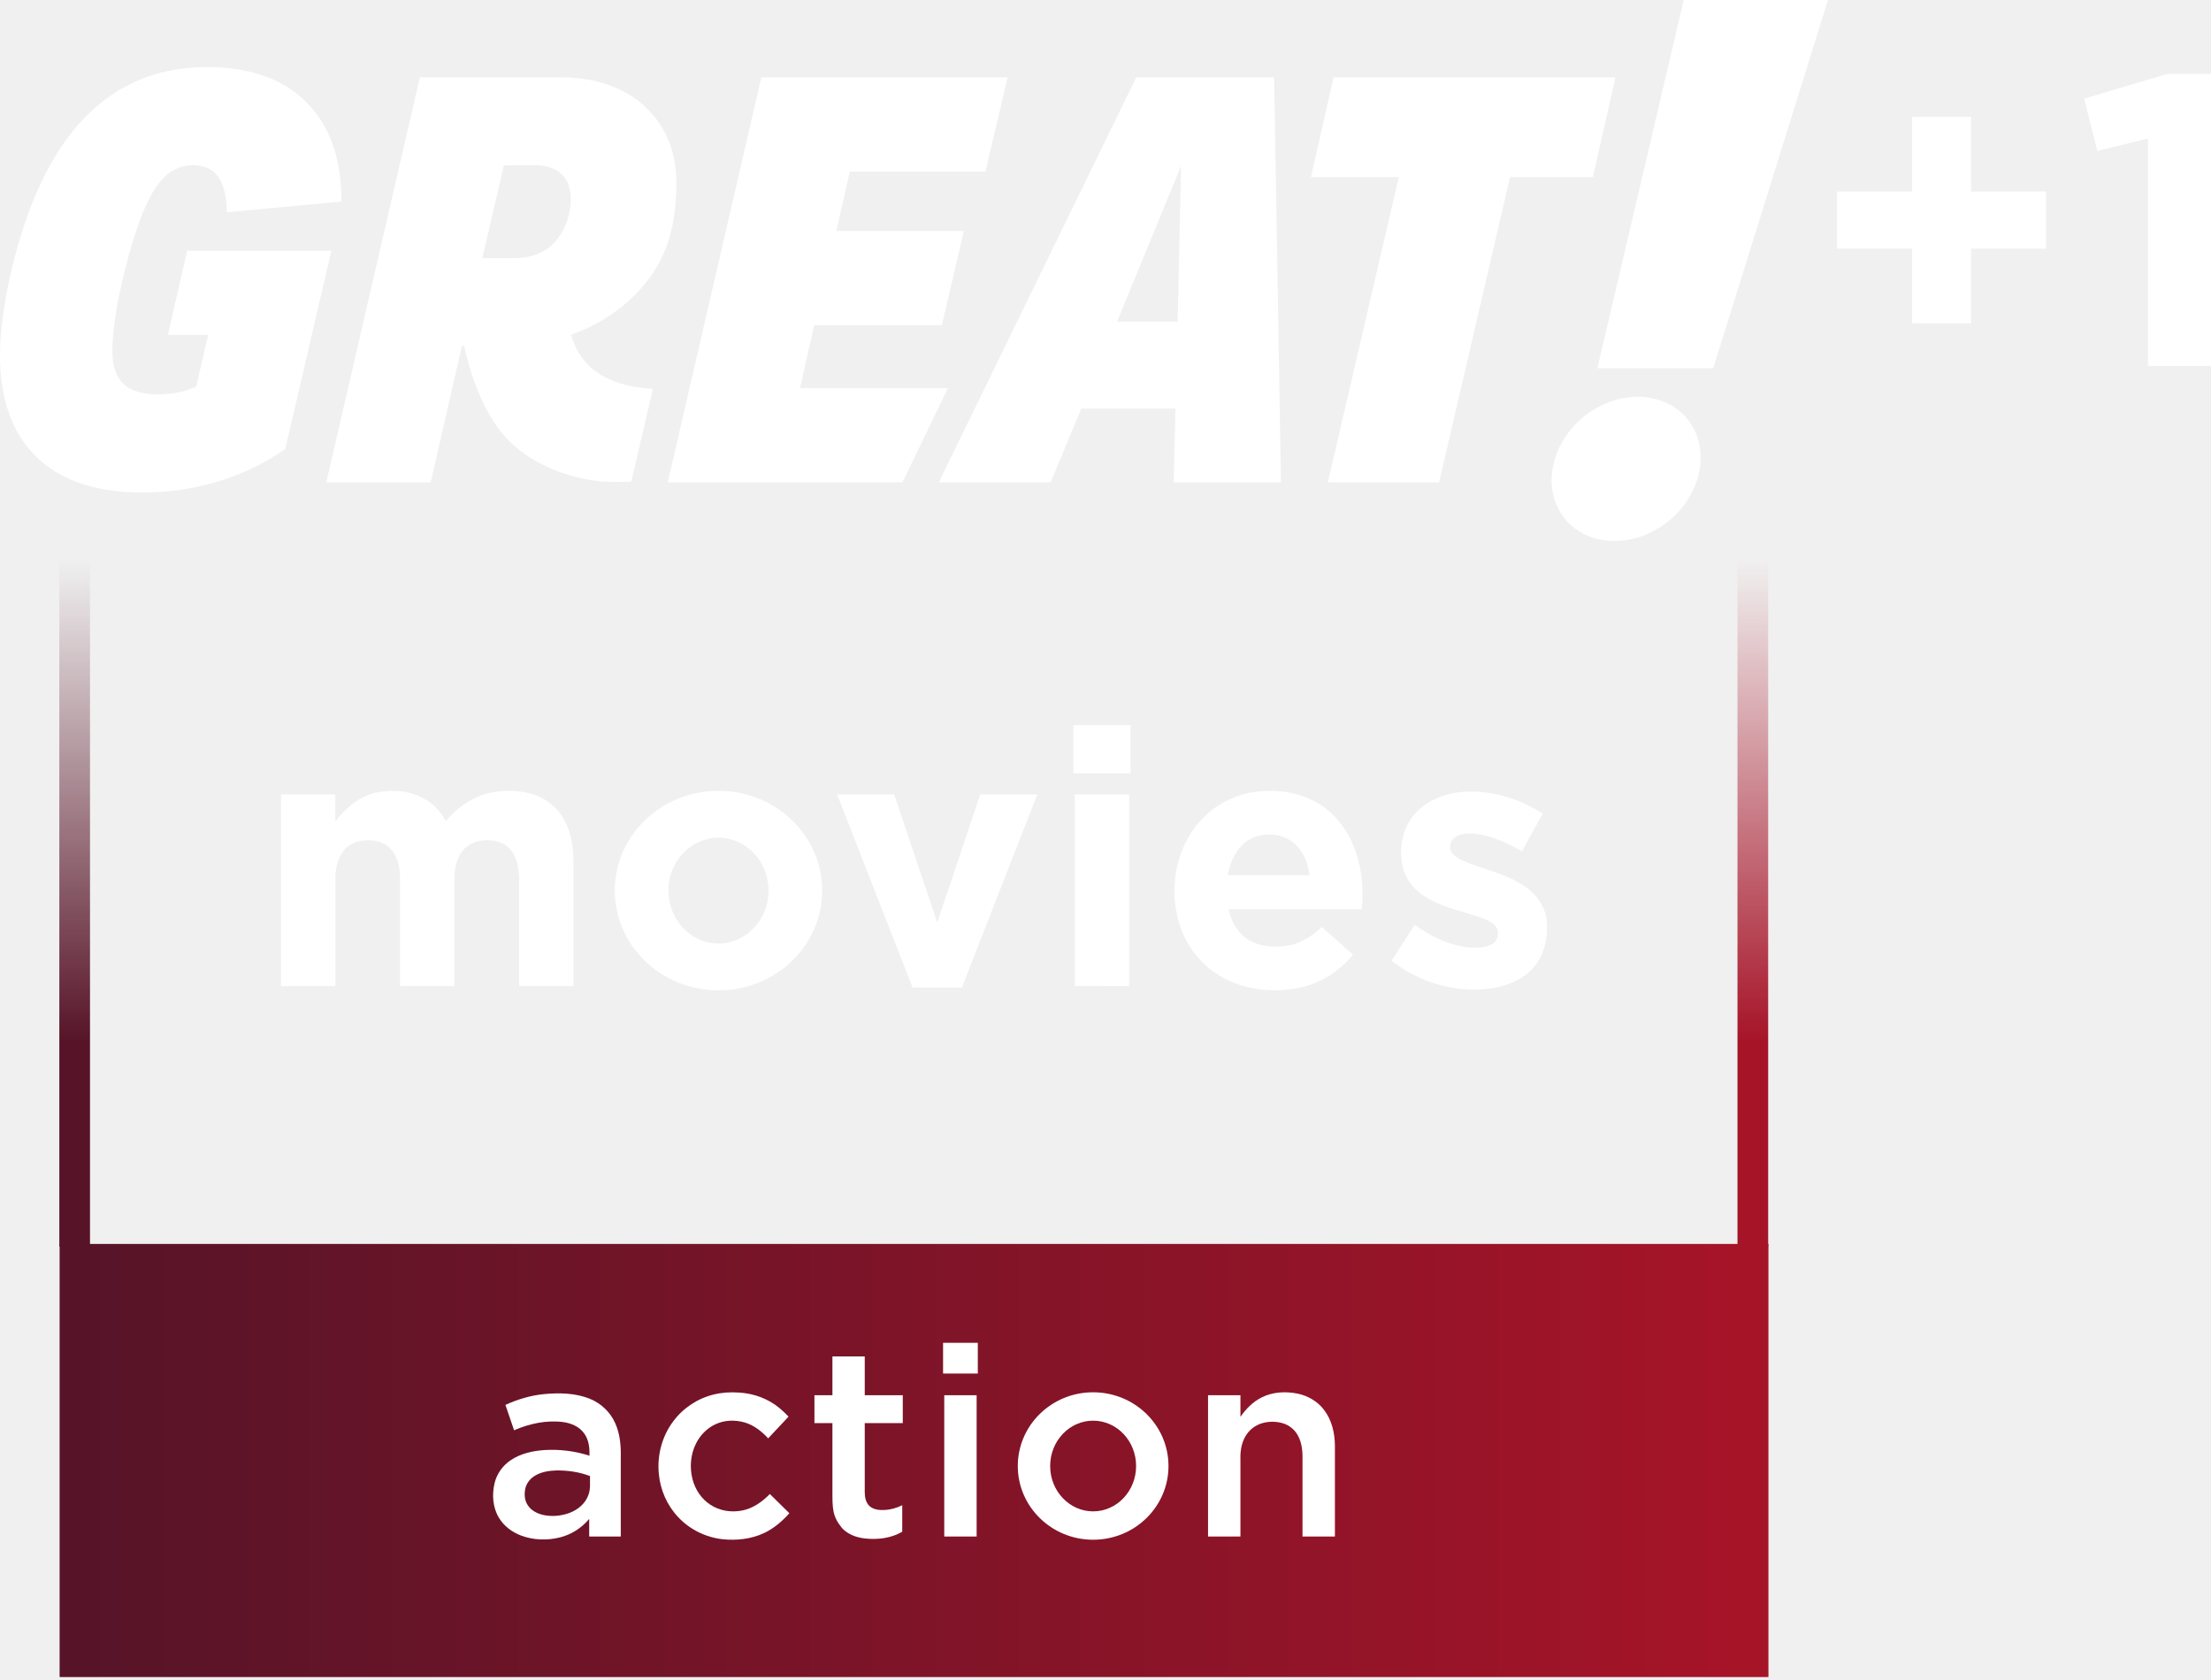
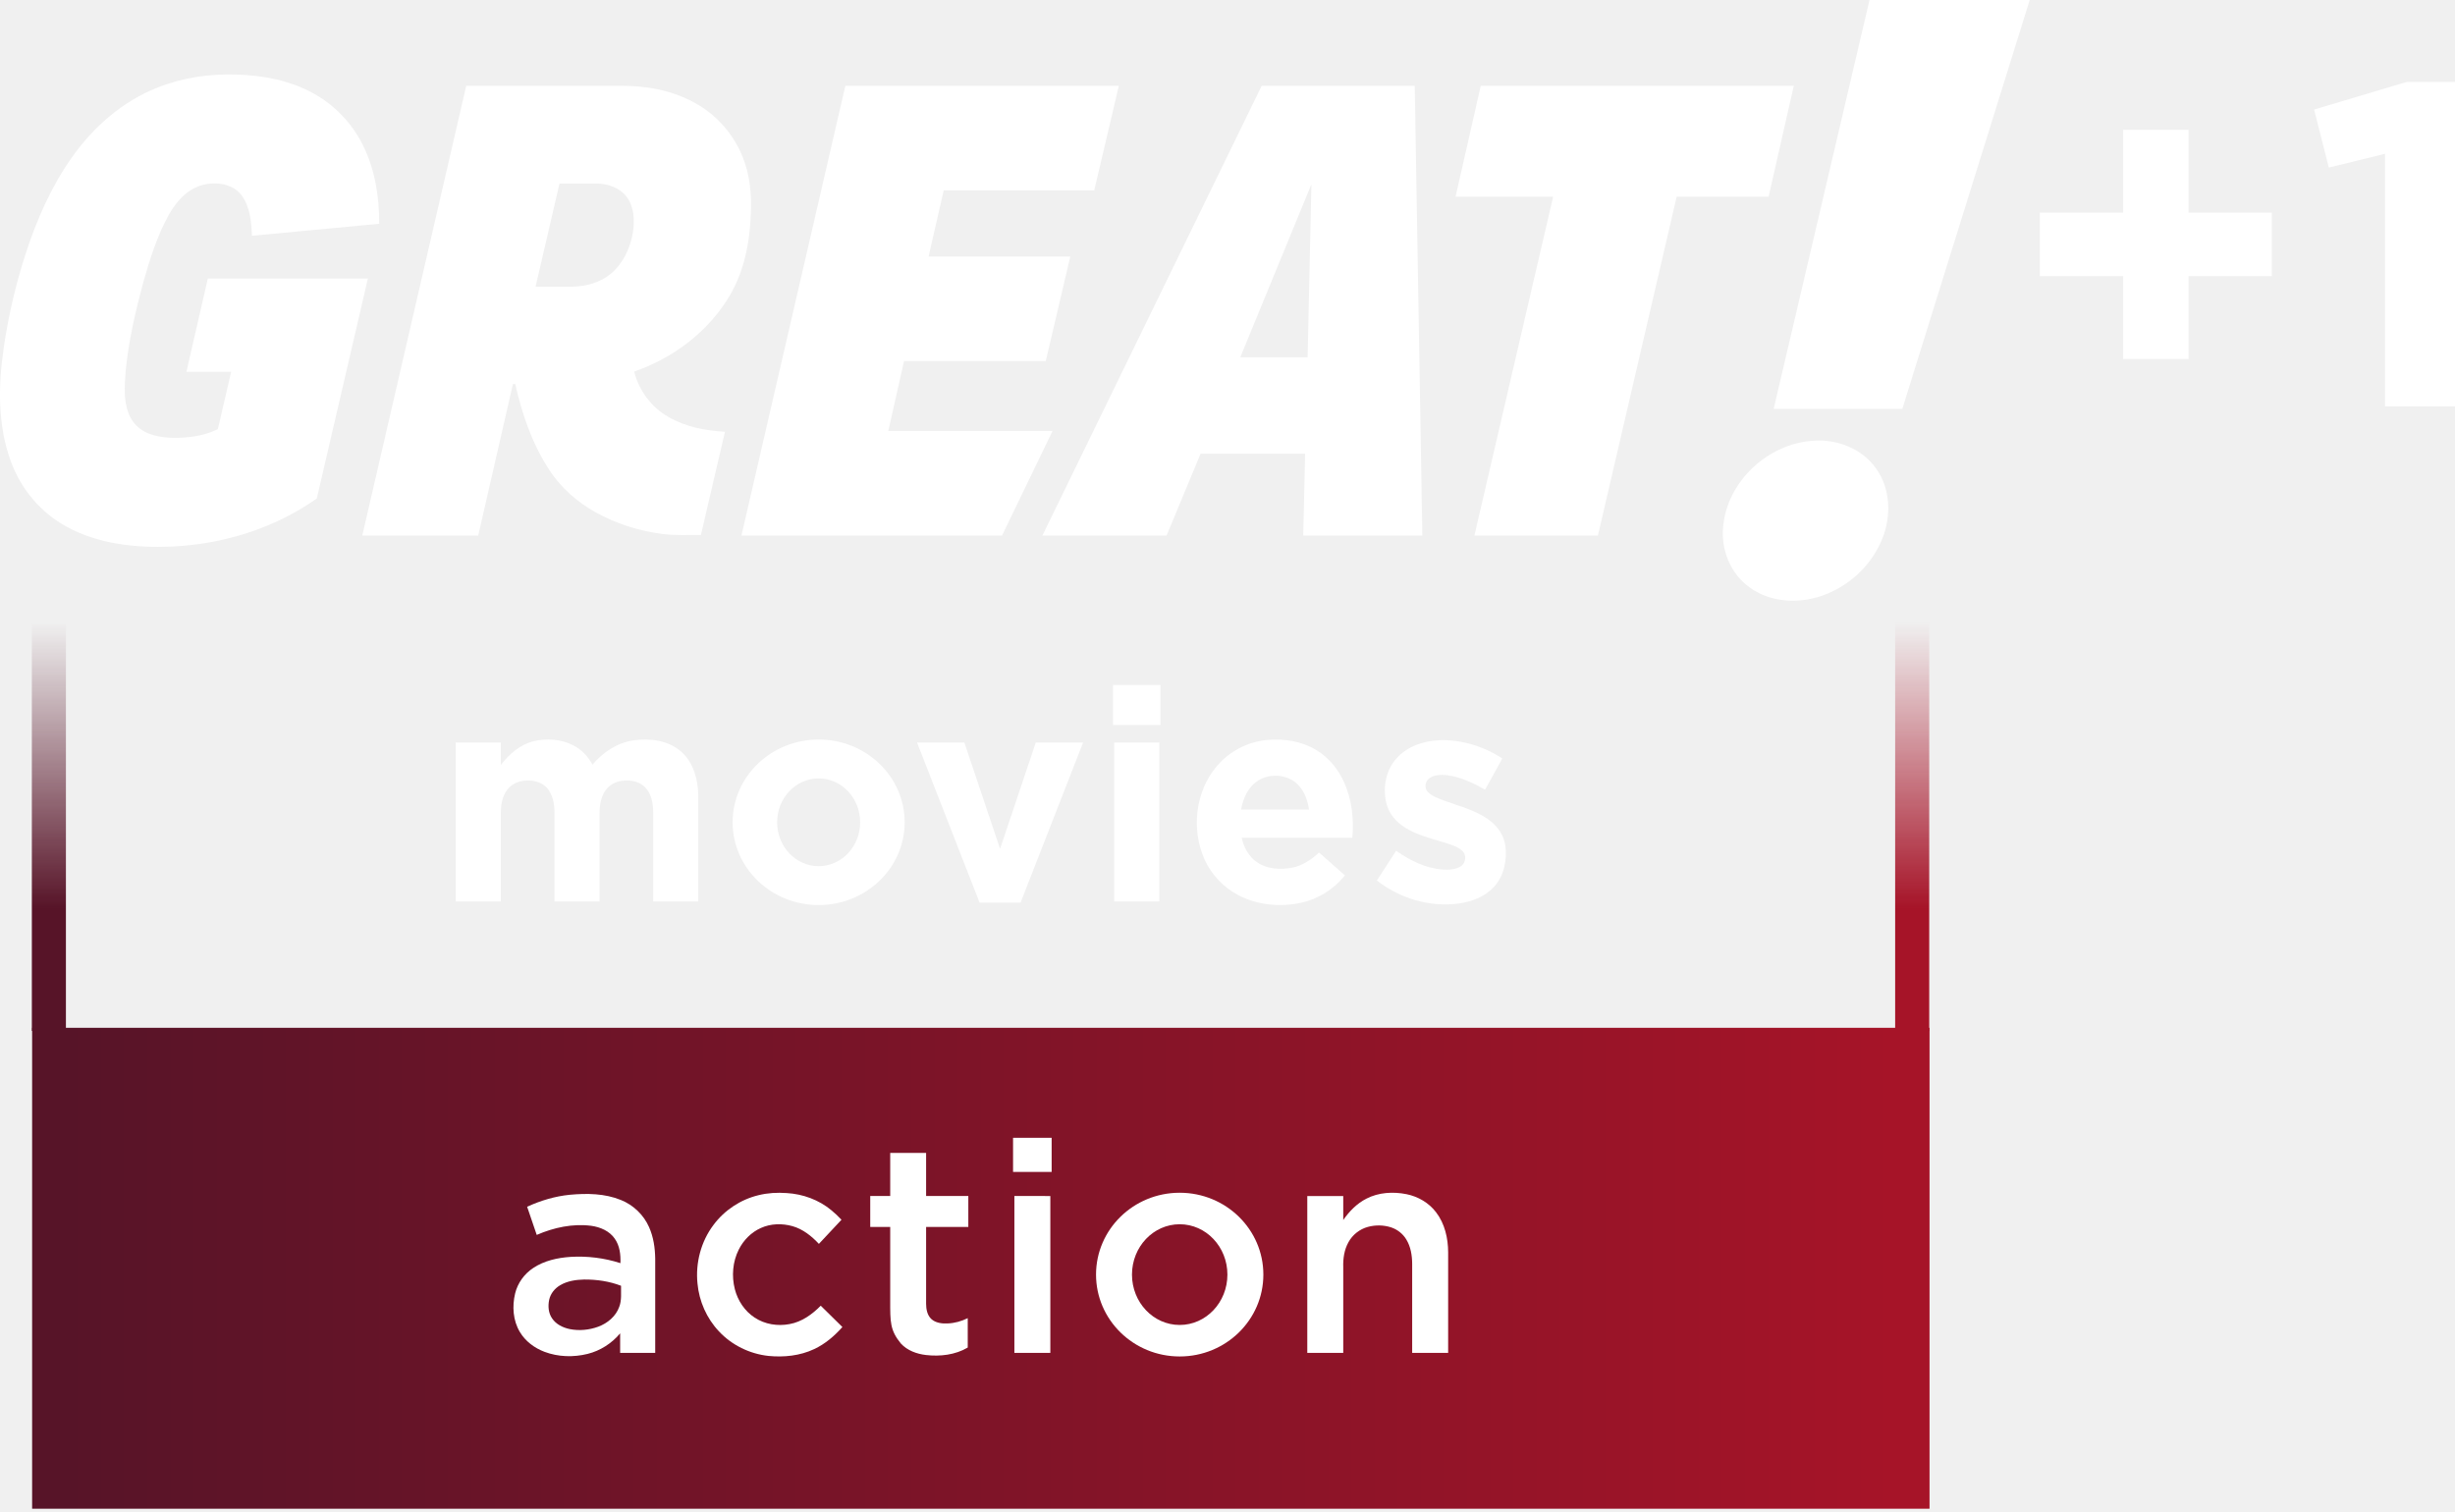
- <svg xmlns="http://www.w3.org/2000/svg" width="3490.9" height="2652.6" version="1.1" viewBox="0 0 923.63 701.82">
+ <svg xmlns="http://www.w3.org/2000/svg" width="3490.9" height="2150.2" version="1.1" viewBox="0 0 923.63 568.9">
  <defs>
-     <linearGradient id="linearGradient1022" x1="137.21" x2="469.36" y1="1111.2" y2="1111.2" gradientUnits="userSpaceOnUse">
+     <linearGradient id="linearGradient1022-4-8" x1="137.21" x2="315.34" y1="1122.5" y2="1122.5" gradientUnits="userSpaceOnUse">
+       <stop stop-color="#a61428" offset="0" />
+       <stop stop-color="#a61428" offset=".3" />
+       <stop stop-color="#a61428" stop-opacity="0" offset="1" />
+     </linearGradient>
+     <linearGradient id="linearGradient1022-9" x1="137.21" x2="315.34" y1="1111.2" y2="1111.2" gradientUnits="userSpaceOnUse">
      <stop stop-color="#571428" offset="0" />
      <stop stop-color="#571428" offset=".3" />
      <stop stop-color="#571428" stop-opacity="0" offset="1" />
    </linearGradient>
-     <linearGradient id="linearGradient1024" x1="122.36" x2="469.36" y1="1116.9" y2="1116.9" gradientUnits="userSpaceOnUse">
+     <linearGradient id="linearGradient959" x1="128.59" x2="463.13" y1="1111.2" y2="1111.2" gradientUnits="userSpaceOnUse">
+       <stop stop-color="#571428" offset="0" />
+       <stop stop-color="#a61428" offset="1" />
+     </linearGradient>
+     <linearGradient id="linearGradient961" x1="122.36" x2="469.36" y1="1116.9" y2="1116.9" gradientUnits="userSpaceOnUse">
      <stop stop-color="#0a087e" offset="0" />
      <stop stop-color="#4fb3fb" offset="1" />
    </linearGradient>
-     <linearGradient id="linearGradient1022-4" x1="137.21" x2="469.36" y1="1122.5" y2="1122.5" gradientUnits="userSpaceOnUse">
-       <stop stop-color="#a61428" offset="0" />
-       <stop stop-color="#a61428" offset=".3" />
-       <stop stop-color="#a61428" stop-opacity="0" offset="1" />
-     </linearGradient>
-     <linearGradient id="linearGradient910" x1="128.59" x2="463.13" y1="1111.2" y2="1111.2" gradientUnits="userSpaceOnUse">
-       <stop stop-color="#571428" offset="0" />
-       <stop stop-color="#a61428" offset="1" />
-     </linearGradient>
  </defs>
  <g transform="translate(-146.34 236.66)">
-     <g transform="matrix(0 -.86299 1.1369 0 -391.16 402.59)" fill="url(#linearGradient1024)">
-       <path d="m137.21 1111.2v11.273h332.15v-11.273z" color="#000000" color-rendering="auto" dominant-baseline="auto" fill="url(#linearGradient1022-4)" image-rendering="auto" shape-rendering="auto" solid-color="#000000" stop-color="#000000" style="font-feature-settings:normal;font-variant-alternates:normal;font-variant-caps:normal;font-variant-east-asian:normal;font-variant-ligatures:normal;font-variant-numeric:normal;font-variant-position:normal;font-variation-settings:normal;inline-size:0;isolation:auto;mix-blend-mode:normal;paint-order:stroke markers fill;shape-margin:0;shape-padding:0;text-decoration-color:#000000;text-decoration-line:none;text-decoration-style:solid;text-indent:0;text-orientation:mixed;text-transform:none;white-space:normal" />
-     </g>
    <g transform="matrix(.52936 0 0 .52936 131.25 -255.73)" fill="#fff">
      <path d="m1357.2 36.01h113.86l-90.56 290.68h-91.42z" />
      <path d="m140.36 98.31c17.91-7.2 37.41-9.92 56.65-9.27 18.54 0.55 37.37 4.13 53.78 13.11 15.38 8.33 28.01 21.55 35.73 37.23 8.57 17.2 11.51 36.65 11.52 55.71l-90.45 8.51c-0.44-9.87-1.33-20.5-7.36-28.73-6.33-8.4-18.27-9.85-27.86-7.34-10.75 2.86-18.59 11.73-23.84 21.11-8.36 15-13.48 31.53-18.18 47.97-5.6 20.83-10.53 41.96-12.56 63.48-0.73 9.94-1.58 20.37 2.13 29.87 2.39 6.42 7.6 11.62 13.96 14.11 9.25 3.7 19.49 3.6 29.25 2.64 6.98-0.74 13.83-2.61 20.19-5.6 3.23-13.58 6.3-27.205 9.45-40.795h-31.77l15.22-66.305h113.76l-36.32 156.36c-30.1 21.23-66.63 32.58-103.3 34.18-25.44 1.04-52.01-1.72-74.64-14.2-18.34-9.97-32.53-26.95-39.57-46.55-9.43-25.77-8.93-53.97-4.96-80.77 3.31-22.72 8.53-45.17 15.67-66.99 7.76-23.86 17.97-47.15 32.46-67.73 15.23-21.81 36.12-40.16 61.04-50z" />
      <path d="m470 97.015c18.39-0.1 37.18 3.425 53.26 12.675 14.95 8.41 26.8 22.08 33.11 38.02 5.15 12.72 6.4 26.65 5.74 40.26-0.66 20.38-4.73 41.18-15.37 58.84-15.12 25.2-39.91 43.82-67.54 53.33 3.44 13.45 12.24 25.46 24.39 32.28 12.14 7.09 26.29 9.72 40.16 10.53l-17.09 73.32c-9.25-0.08-18.55 0.51-27.75-0.73-16.47-2.13-32.6-7.27-47.11-15.37-13.12-7.3-24.7-17.5-32.91-30.11-12.11-18.44-19.38-39.62-24.17-61.03h-1.676l-24.654 107.67h-82.4l73.87-319.68zm-43.84 69.45-17.02 73.35h25.94c9.79-0.19 19.88-2.815 27.53-9.175 8.76-7.3 13.85-18.27 15.72-29.36 1.25-8.52 1-18.11-4.41-25.27-4.87-6.53-13.24-9.345-21.13-9.545z" />
      <path d="m629.32 97.015h194.35l-17.48 74.36h-106.98l-10.74 46.97h100.71l-17.44 74.34h-100.72l-11.19 49.66h116.74l-35.89 74.352h-185.22z" />
      <path d="m1034 97.015 5.38 319.68h-84.65l1.33-58.188h-74.26l-24.19 58.188h-88.25l155.83-319.68zm-123.99 192.94h47.85l2.68-122.95z" />
      <path d="m1080.9 97.015h222.49l-17.91 78.825h-65.33l-55.98 240.86h-87.78l55.96-240.86h-69.36z" />
      <path d="m1316.3 349.38c17.17-1.6 35.52 5.3 45.56 19.7 10.26 14.13 10.89 33.44 4.62 49.34-7 18.15-22.07 32.82-40.09 39.97-17.37 7.01-38.62 6.57-54.15-4.64-13.85-9.66-20.93-27.27-19-43.89 3.05-31.74 31.57-58.09 63.06-60.48z" />
    </g>
    <g transform="matrix(.26411 0 0 .26411 899.35 -210.77)" fill="#fff">
      <path d="m445.31 58.05 131.79-39.285h68.9v462.23h-99.7v-359.92l-80.02 19.65z" />
      <path transform="scale(.75)" d="m231.04 273.24h-158.2v120.68h158.2l-3e-5 157.41h124.25v-157.41h158.2v-120.68h-158.2v-157.4h-124.25z" stroke-width="1.333" />
    </g>
-     <g transform="matrix(0 -.86299 1.1369 0 -1092.2 402.59)" fill="url(#linearGradient1024)">
-       <path d="m137.21 1111.2v11.273h332.15v-11.273z" color="#000000" color-rendering="auto" dominant-baseline="auto" fill="url(#linearGradient1022)" image-rendering="auto" shape-rendering="auto" solid-color="#000000" stop-color="#000000" style="font-feature-settings:normal;font-variant-alternates:normal;font-variant-caps:normal;font-variant-east-asian:normal;font-variant-ligatures:normal;font-variant-numeric:normal;font-variant-position:normal;font-variation-settings:normal;inline-size:0;isolation:auto;mix-blend-mode:normal;paint-order:stroke markers fill;shape-margin:0;shape-padding:0;text-decoration-color:#000000;text-decoration-line:none;text-decoration-style:solid;text-indent:0;text-orientation:mixed;text-transform:none;white-space:normal" />
+     <g transform="matrix(0 -.86299 1.1369 0 -403.98 269.68)" fill="url(#linearGradient961)">
+       <path d="m137.21 1111.2v11.273h178.13v-11.273z" color="#000000" color-rendering="auto" dominant-baseline="auto" fill="url(#linearGradient1022-4-8)" image-rendering="auto" shape-rendering="auto" solid-color="#000000" stop-color="#000000" style="font-feature-settings:normal;font-variant-alternates:normal;font-variant-caps:normal;font-variant-east-asian:normal;font-variant-ligatures:normal;font-variant-numeric:normal;font-variant-position:normal;font-variation-settings:normal;inline-size:0;isolation:auto;mix-blend-mode:normal;paint-order:stroke markers fill;shape-margin:0;shape-padding:0;text-decoration-color:#000000;text-decoration-line:none;text-decoration-style:solid;text-indent:0;text-orientation:mixed;text-transform:none;white-space:normal" />
    </g>
-     <g transform="matrix(.53045 0 0 .53045 237.56 23.412)" fill="#fff">
+     <g transform="matrix(0 -.86299 1.1369 0 -1105 269.68)" fill="url(#linearGradient961)">
+       <path d="m137.21 1111.2v11.273h178.13v-11.273z" color="#000000" color-rendering="auto" dominant-baseline="auto" fill="url(#linearGradient1022-9)" image-rendering="auto" shape-rendering="auto" solid-color="#000000" stop-color="#000000" style="font-feature-settings:normal;font-variant-alternates:normal;font-variant-caps:normal;font-variant-east-asian:normal;font-variant-ligatures:normal;font-variant-numeric:normal;font-variant-position:normal;font-variation-settings:normal;inline-size:0;isolation:auto;mix-blend-mode:normal;paint-order:stroke markers fill;shape-margin:0;shape-padding:0;text-decoration-color:#000000;text-decoration-line:none;text-decoration-style:solid;text-indent:0;text-orientation:mixed;text-transform:none;white-space:normal" />
+     </g>
+     <g transform="matrix(2.0572 0 0 16.053 -93.292 -17688)" fill="url(#linearGradient961)">
+       <path d="m122.36 1111.2v11.273h347v-11.273z" color="#000000" color-rendering="auto" dominant-baseline="auto" fill="url(#linearGradient959)" image-rendering="auto" shape-rendering="auto" solid-color="#000000" stop-color="#000000" style="font-feature-settings:normal;font-variant-alternates:normal;font-variant-caps:normal;font-variant-east-asian:normal;font-variant-ligatures:normal;font-variant-numeric:normal;font-variant-position:normal;font-variation-settings:normal;inline-size:0;isolation:auto;mix-blend-mode:normal;paint-order:stroke markers fill;shape-margin:0;shape-padding:0;text-decoration-color:#000000;text-decoration-line:none;text-decoration-style:solid;text-indent:0;text-orientation:mixed;text-transform:none;white-space:normal" />
+     </g>
+     <g transform="matrix(.26564 0 0 .26564 339.51 191.48)" fill="#fff">
+       <path d="m943.17 77.843a118.49 115.96 0 0 0-118.05 115.96 118.49 115.96 0 0 0 118.49 115.96 118.49 115.96 0 0 0 118.49-115.96 118.49 115.96 0 0 0-118.49-115.96 118.49 115.96 0 0 0-0.435 0zm0.435 44.632a67.575 71.333 0 0 1 67.575 71.332 67.575 71.333 0 0 1-67.575 71.332 67.575 71.333 0 0 1-67.575-71.332 67.575 71.333 0 0 1 67.575-71.332z" stop-color="#000000" stroke-width=".625" style="paint-order:stroke markers fill" />
+       <path d="m707.61 48.355v-48.345h54.635v48.345z" />
+       <path d="m533.62 21.43h50.83v61.015h59.8v43.885h-59.8v108.78c0.03 7.61 1.515 15.95 7.235 21.47 6.2 5.79 15.22 6.79 23.33 6.4 9.87-0.38 19.565-3.08 28.395-7.49v41.66c-17.76 10.43-39.115 12.89-59.295 10.55-13.02-1.53-26.23-6.36-35.31-16.16-15.595-18.918-15.185-31.124-15.185-60.18v-105.03h-28.295v-43.885h28.295z" />
+       <path d="m346.97 81.34c13.04-3.25 26.61-4.01 39.99-3.04 23.01 1.33 45.72 9.62 63.47 24.46 5.02 4.12 9.72 8.63 14.17 13.36l-31.99 34.16c-10.31-11.03-22.62-20.92-37.38-25.09-14.65-4.14-30.86-3.77-44.83 2.6-13.65 6.07-24.68 17.32-31.31 30.62-8.64 17.16-10.26 37.48-5.54 56.01 4.12 16.16 13.94 31.07 28 40.24 14.41 9.6 32.68 12.49 49.56 9.23 17.27-3.11 32.04-13.74 44.09-26.04l30.7 30.21c-11.29 12.7-24.49 24.05-39.99 31.28-20.08 9.47-42.9 11.82-64.81 9.65-26.46-2.88-51.86-15.25-70.03-34.77-17.39-18.37-28.14-42.75-30.42-67.9-2.95-29.12 4.96-59.37 22.62-82.8 15.47-20.9 38.43-36.07 63.7-42.18z" />
+       <path d="m1207.9 86.29c17.39-9.02 37.96-10.21 56.93-6.41 16.37 3.3 31.74 12.22 41.87 25.62 12.38 16.09 17.04 36.83 17.12 56.82v142.36h-50.96v-126.37c-0.07-11.86-2.07-24.13-8.37-34.39-4.82-7.98-12.57-14.06-21.4-17-10.61-3.45-22.27-3.61-33.01-0.68-11.59 3.16-21.73 11.14-27.47 21.7-6.02 10.72-7.745 23.26-7.365 35.4v121.34h-50.93v-222.18h50.935v33.935c8.55-12.21 19.25-23.3 32.65-30.14z" />
+       <path d="m152.24 88.13c17.53 7.04 32.18 21.02 39.8 38.33 6.32 14.06 8.525 29.59 8.745 44.9v133.32h-49.665v-27.678c-11.83 14.19-28.11 24.67-46.07 29.13-19.99 4.97-41.59 4.37-60.95-2.9-14.2-5.35-27.13-14.91-34.96-28.07-9.82-16.26-11.15-36.55-6.74-54.73 3.57-14.7 13.02-27.69 25.61-35.99 15.6-10.4 34.47-14.52 52.94-15.74 23.81-1.43 47.87 1.55 70.57 8.89 0.47-11.97-0.93-24.73-8.07-34.74-7.52-10.91-20.57-16.43-33.33-18.18-26.31-3.36-53.01 2.45-77.14 12.91l-13.59-39.9c19.09-8.77 39.5-14.89 60.45-16.96 24.23-2.25 49.56-1.93 72.4 7.41zm-85.87 120.6c-7.74 4.43-13.86 11.92-15.76 20.73-1.87 8.82-1.16 18.69 4.08 26.29 5.58 8.42 15.24 13.15 24.88 15.21 13.48 2.73 27.71 1.36 40.58-3.38 13.11-4.87 24.97-14.72 29.71-28.18 3.66-9.5 2.28-19.84 2.54-29.78-16.65-6.4-34.59-8.99-52.36-8.84-11.58 0.27-23.53 2.03-33.67 7.95z" />
+       <path d="m709.47 82.445 50.92 0.05v222.18h-50.92z" />
+     </g>
+     <g transform="matrix(.39626 0 0 .39626 298.26 -10.936)" fill="#fff">
      <path d="m673.36 80.82h45.055v38.045h-45.055z" />
      <path d="m123.24 134.26c12.47-3 26.17-1.99 37.67 3.88 7.83 3.99 14.12 10.62 18.22 18.35 9.87-11.74 23.46-20.83 38.85-23.04 15.74-2.3 33.44-0.06 45.68 10.93 11.57 10.39 15.715 26.54 15.935 41.59v100.44h-42.785v-84.45c-0.06-8.48-1.6-17.74-7.75-24.04-5.62-5.77-14.31-7.16-22-6.06-6.01 0.76-11.81 3.84-15.37 8.82-4.48 6.12-5.765 13.92-5.815 21.34v84.39h-42.82v-84.37c-0.05-8.31-1.495-17.35-7.325-23.69-5.41-5.93-14.03-7.53-21.7-6.59-6.1 0.64-12.07 3.56-15.79 8.53-4.71 6.16-6.07 14.17-6.11 21.75v84.37h-42.8v-150.97h42.78v21.35c7.89-10.28 18.27-19.39 31.13-22.53z" />
      <path d="m393.8 132.63a81.671 78.59 0 0 0-81.604 78.589 81.671 78.59 0 0 0 81.671 78.59 81.671 78.59 0 0 0 81.671-78.59 81.671 78.59 0 0 0-81.671-78.589 81.671 78.59 0 0 0-0.067 0zm0.067 36.924a39.422 41.665 0 0 1 39.422 41.665 39.422 41.665 0 0 1-39.422 41.666 39.422 41.665 0 0 1-39.422-41.666 39.422 41.665 0 0 1 39.422-41.665z" stop-color="#000000" style="paint-order:stroke markers fill" />
      <path d="m818.88 133.12c16.26-1.66 33.39 0.94 47.51 9.53 11.78 7.08 20.85 18.17 26.41 30.65 7.35 16.39 9.39 34.795 7.74 52.575h-105.01c1.95 9.05 6.62 17.895 14.42 23.185 9.7 6.69 22.29 7.43 33.55 5.25 9.8-1.93 18.29-7.71 25.5-14.39l24.52 21.72c-10.4 13.04-25.24 22.47-41.57 25.99-20.04 4.32-41.82 2.32-60.03-7.44-13.81-7.33-25.1-19.28-31.59-33.51-12.85-28.57-8.93-64.7 11.57-88.76 11.71-13.9 28.9-22.94 46.98-24.8zm-12.01 41.74c-6.77 6.3-10.31 15.28-11.91 24.22h64.46c-1.12-8-3.83-16.04-9.22-22.2-10.54-12.47-31.59-13.16-43.33-2.02z" />
      <path d="m942.52 150.51c10.15-11.36 25.58-16.6 40.49-17.23 21.15-0.76 42.31 5.77 59.94 17.34l-16.32 29.62c-11.19-6.35-23.13-11.99-36-13.75-5.76-0.63-12.24-0.57-17.09 3.04-4.04 2.92-4.83 9.52-1.13 13.04 3.92 3.86 9.26 5.74 14.29 7.71 14.98 5.56 31.08 9.31 44.1 19.04 7.96 5.83 13.89 14.68 15.11 24.58 1.64 13.46-1.31 28.15-10.64 38.4-8.7 9.66-21.52 14.46-34.15 16.12-27.33 3.58-55.63-5.01-77.24-21.91l18.27-28.29c12.96 9.23 27.89 16.57 43.94 17.88 6.01 0.32 12.62 0.24 17.76-3.3 4.69-3.21 5.36-10.97 0.92-14.68-4.39-3.83-10.14-5.49-15.56-7.3-14.39-4.54-29.74-7.78-42.06-16.99-7.24-5.31-12.7-13.12-14.6-21.94-3.03-14.3-0.05-30.38 9.97-41.38z" />
      <path transform="scale(.75)" d="m649.71 180.6 79.192 202.76h51.854l79.194-202.76h-59.9l-45.221 134.6-45.22-134.6z" stroke-width="1.333" />
      <path d="m674.48 135.45h42.795v150.95l-42.795 0.01z" />
    </g>
-     <g transform="matrix(2.0572 0 0 16.053 -80.475 -17555)" fill="url(#linearGradient1024)">
-       <path d="m122.36 1111.2v11.273h347v-11.273z" color="#000000" color-rendering="auto" dominant-baseline="auto" fill="url(#linearGradient910)" image-rendering="auto" shape-rendering="auto" solid-color="#000000" stop-color="#000000" style="font-feature-settings:normal;font-variant-alternates:normal;font-variant-caps:normal;font-variant-east-asian:normal;font-variant-ligatures:normal;font-variant-numeric:normal;font-variant-position:normal;font-variation-settings:normal;inline-size:0;isolation:auto;mix-blend-mode:normal;paint-order:stroke markers fill;shape-margin:0;shape-padding:0;text-decoration-color:#000000;text-decoration-line:none;text-decoration-style:solid;text-indent:0;text-orientation:mixed;text-transform:none;white-space:normal" />
-     </g>
-     <g transform="matrix(.26564 0 0 .26564 352.33 324.4)" fill="#fff">
-       <path d="m943.17 77.843a118.49 115.96 0 0 0-118.05 115.96 118.49 115.96 0 0 0 118.49 115.96 118.49 115.96 0 0 0 118.49-115.96 118.49 115.96 0 0 0-118.49-115.96 118.49 115.96 0 0 0-0.435 0zm0.435 44.632a67.575 71.333 0 0 1 67.575 71.332 67.575 71.333 0 0 1-67.575 71.332 67.575 71.333 0 0 1-67.575-71.332 67.575 71.333 0 0 1 67.575-71.332z" stop-color="#000000" stroke-width=".625" style="paint-order:stroke markers fill" />
-       <path d="m707.61 48.355v-48.345h54.635v48.345z" />
-       <path d="m533.62 21.43h50.83v61.015h59.8v43.885h-59.8v108.78c0.03 7.61 1.515 15.95 7.235 21.47 6.2 5.79 15.22 6.79 23.33 6.4 9.87-0.38 19.565-3.08 28.395-7.49v41.66c-17.76 10.43-39.115 12.89-59.295 10.55-13.02-1.53-26.23-6.36-35.31-16.16-15.595-18.918-15.185-31.124-15.185-60.18v-105.03h-28.295v-43.885h28.295z" />
-       <path d="m346.97 81.34c13.04-3.25 26.61-4.01 39.99-3.04 23.01 1.33 45.72 9.62 63.47 24.46 5.02 4.12 9.72 8.63 14.17 13.36l-31.99 34.16c-10.31-11.03-22.62-20.92-37.38-25.09-14.65-4.14-30.86-3.77-44.83 2.6-13.65 6.07-24.68 17.32-31.31 30.62-8.64 17.16-10.26 37.48-5.54 56.01 4.12 16.16 13.94 31.07 28 40.24 14.41 9.6 32.68 12.49 49.56 9.23 17.27-3.11 32.04-13.74 44.09-26.04l30.7 30.21c-11.29 12.7-24.49 24.05-39.99 31.28-20.08 9.47-42.9 11.82-64.81 9.65-26.46-2.88-51.86-15.25-70.03-34.77-17.39-18.37-28.14-42.75-30.42-67.9-2.95-29.12 4.96-59.37 22.62-82.8 15.47-20.9 38.43-36.07 63.7-42.18z" />
-       <path d="m1207.9 86.29c17.39-9.02 37.96-10.21 56.93-6.41 16.37 3.3 31.74 12.22 41.87 25.62 12.38 16.09 17.04 36.83 17.12 56.82v142.36h-50.96v-126.37c-0.07-11.86-2.07-24.13-8.37-34.39-4.82-7.98-12.57-14.06-21.4-17-10.61-3.45-22.27-3.61-33.01-0.68-11.59 3.16-21.73 11.14-27.47 21.7-6.02 10.72-7.745 23.26-7.365 35.4v121.34h-50.93v-222.18h50.935v33.935c8.55-12.21 19.25-23.3 32.65-30.14z" />
-       <path d="m152.24 88.13c17.53 7.04 32.18 21.02 39.8 38.33 6.32 14.06 8.525 29.59 8.745 44.9v133.32h-49.665v-27.678c-11.83 14.19-28.11 24.67-46.07 29.13-19.99 4.97-41.59 4.37-60.95-2.9-14.2-5.35-27.13-14.91-34.96-28.07-9.82-16.26-11.15-36.55-6.74-54.73 3.57-14.7 13.02-27.69 25.61-35.99 15.6-10.4 34.47-14.52 52.94-15.74 23.81-1.43 47.87 1.55 70.57 8.89 0.47-11.97-0.93-24.73-8.07-34.74-7.52-10.91-20.57-16.43-33.33-18.18-26.31-3.36-53.01 2.45-77.14 12.91l-13.59-39.9c19.09-8.77 39.5-14.89 60.45-16.96 24.23-2.25 49.56-1.93 72.4 7.41zm-85.87 120.6c-7.74 4.43-13.86 11.92-15.76 20.73-1.87 8.82-1.16 18.69 4.08 26.29 5.58 8.42 15.24 13.15 24.88 15.21 13.48 2.73 27.71 1.36 40.58-3.38 13.11-4.87 24.97-14.72 29.71-28.18 3.66-9.5 2.28-19.84 2.54-29.78-16.65-6.4-34.59-8.99-52.36-8.84-11.58 0.27-23.53 2.03-33.67 7.95z" />
-       <path d="m709.47 82.445 50.92 0.05v222.18h-50.92z" />
-     </g>
  </g>
</svg>
